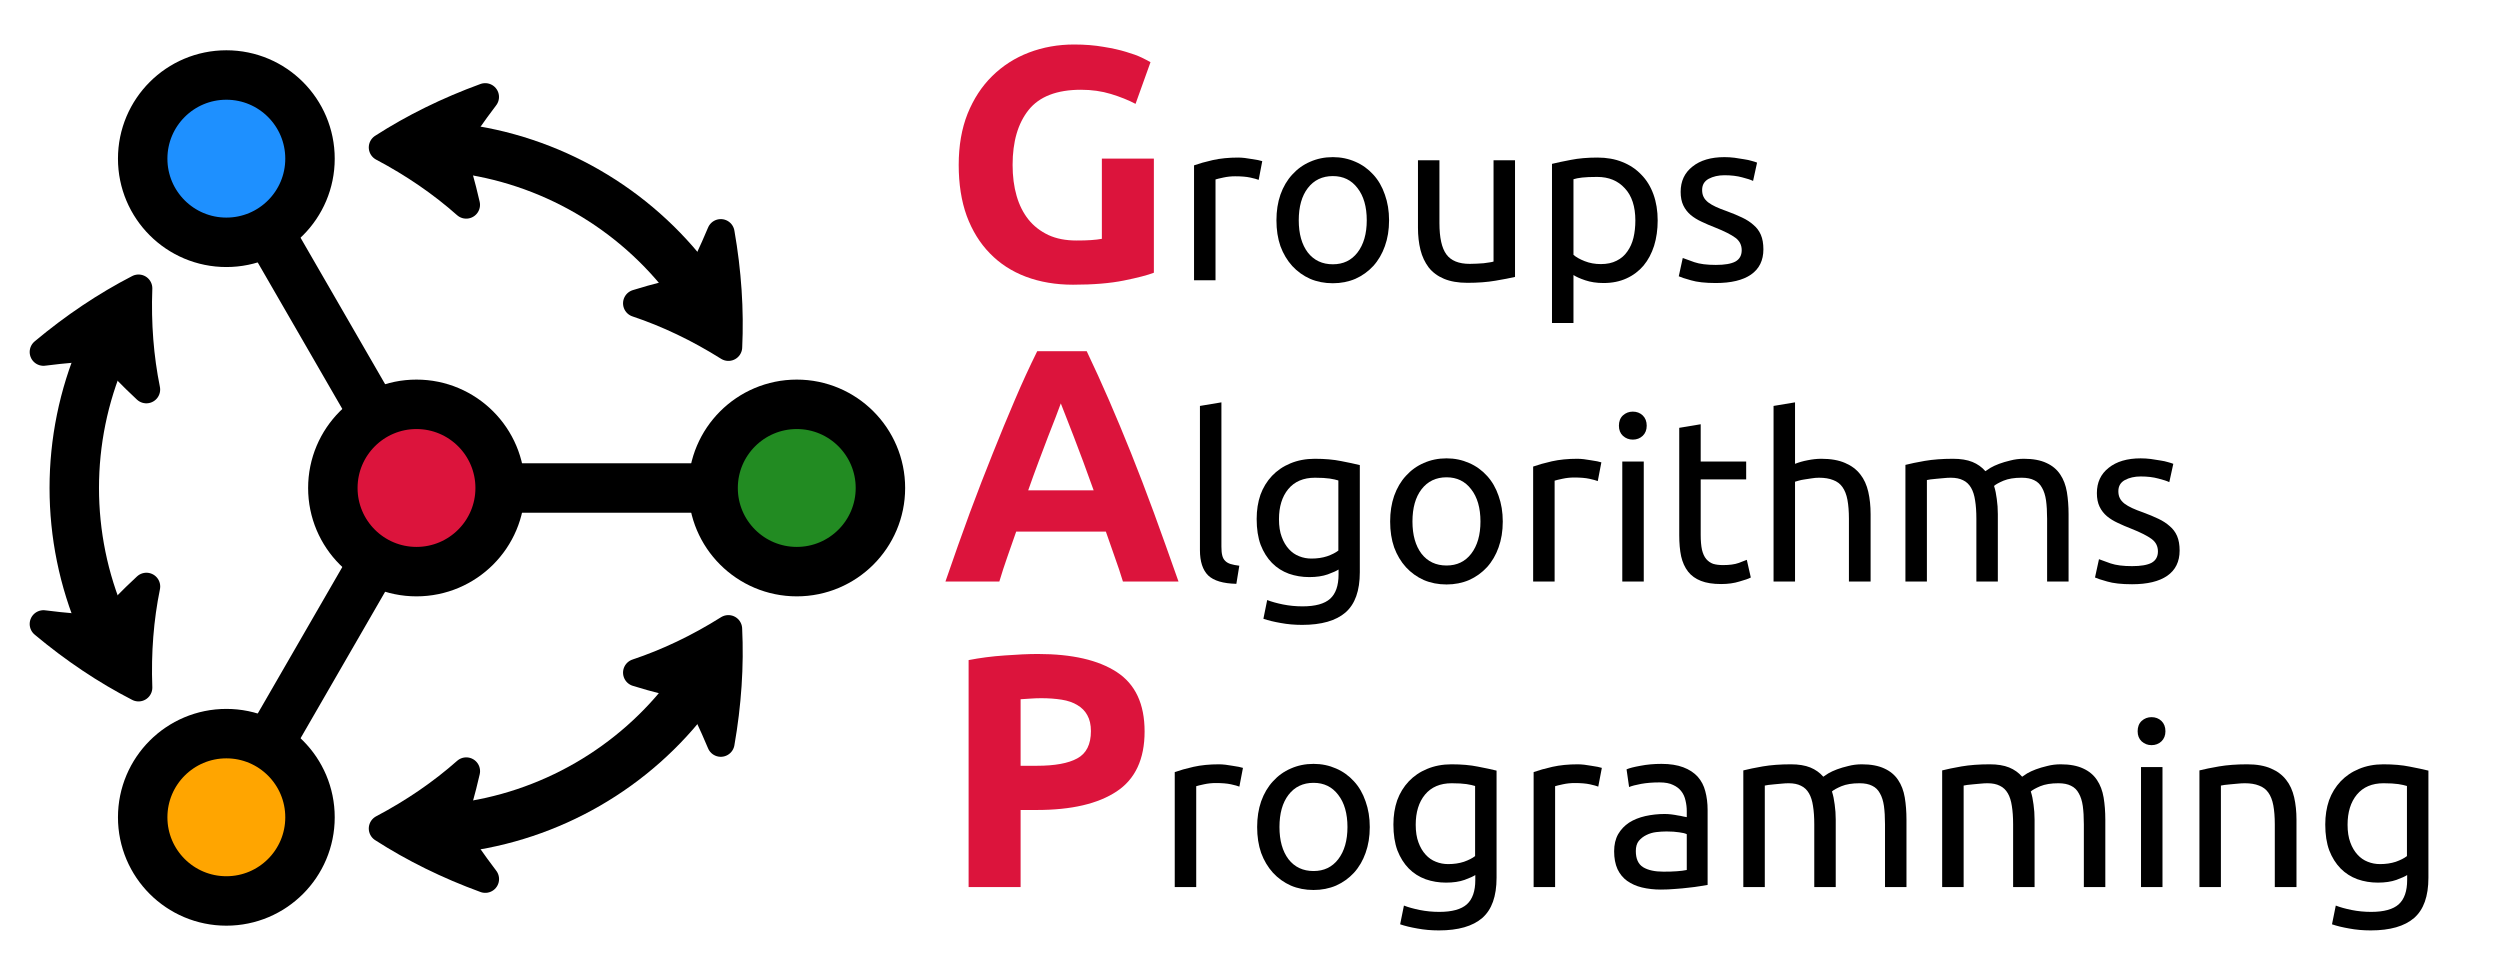
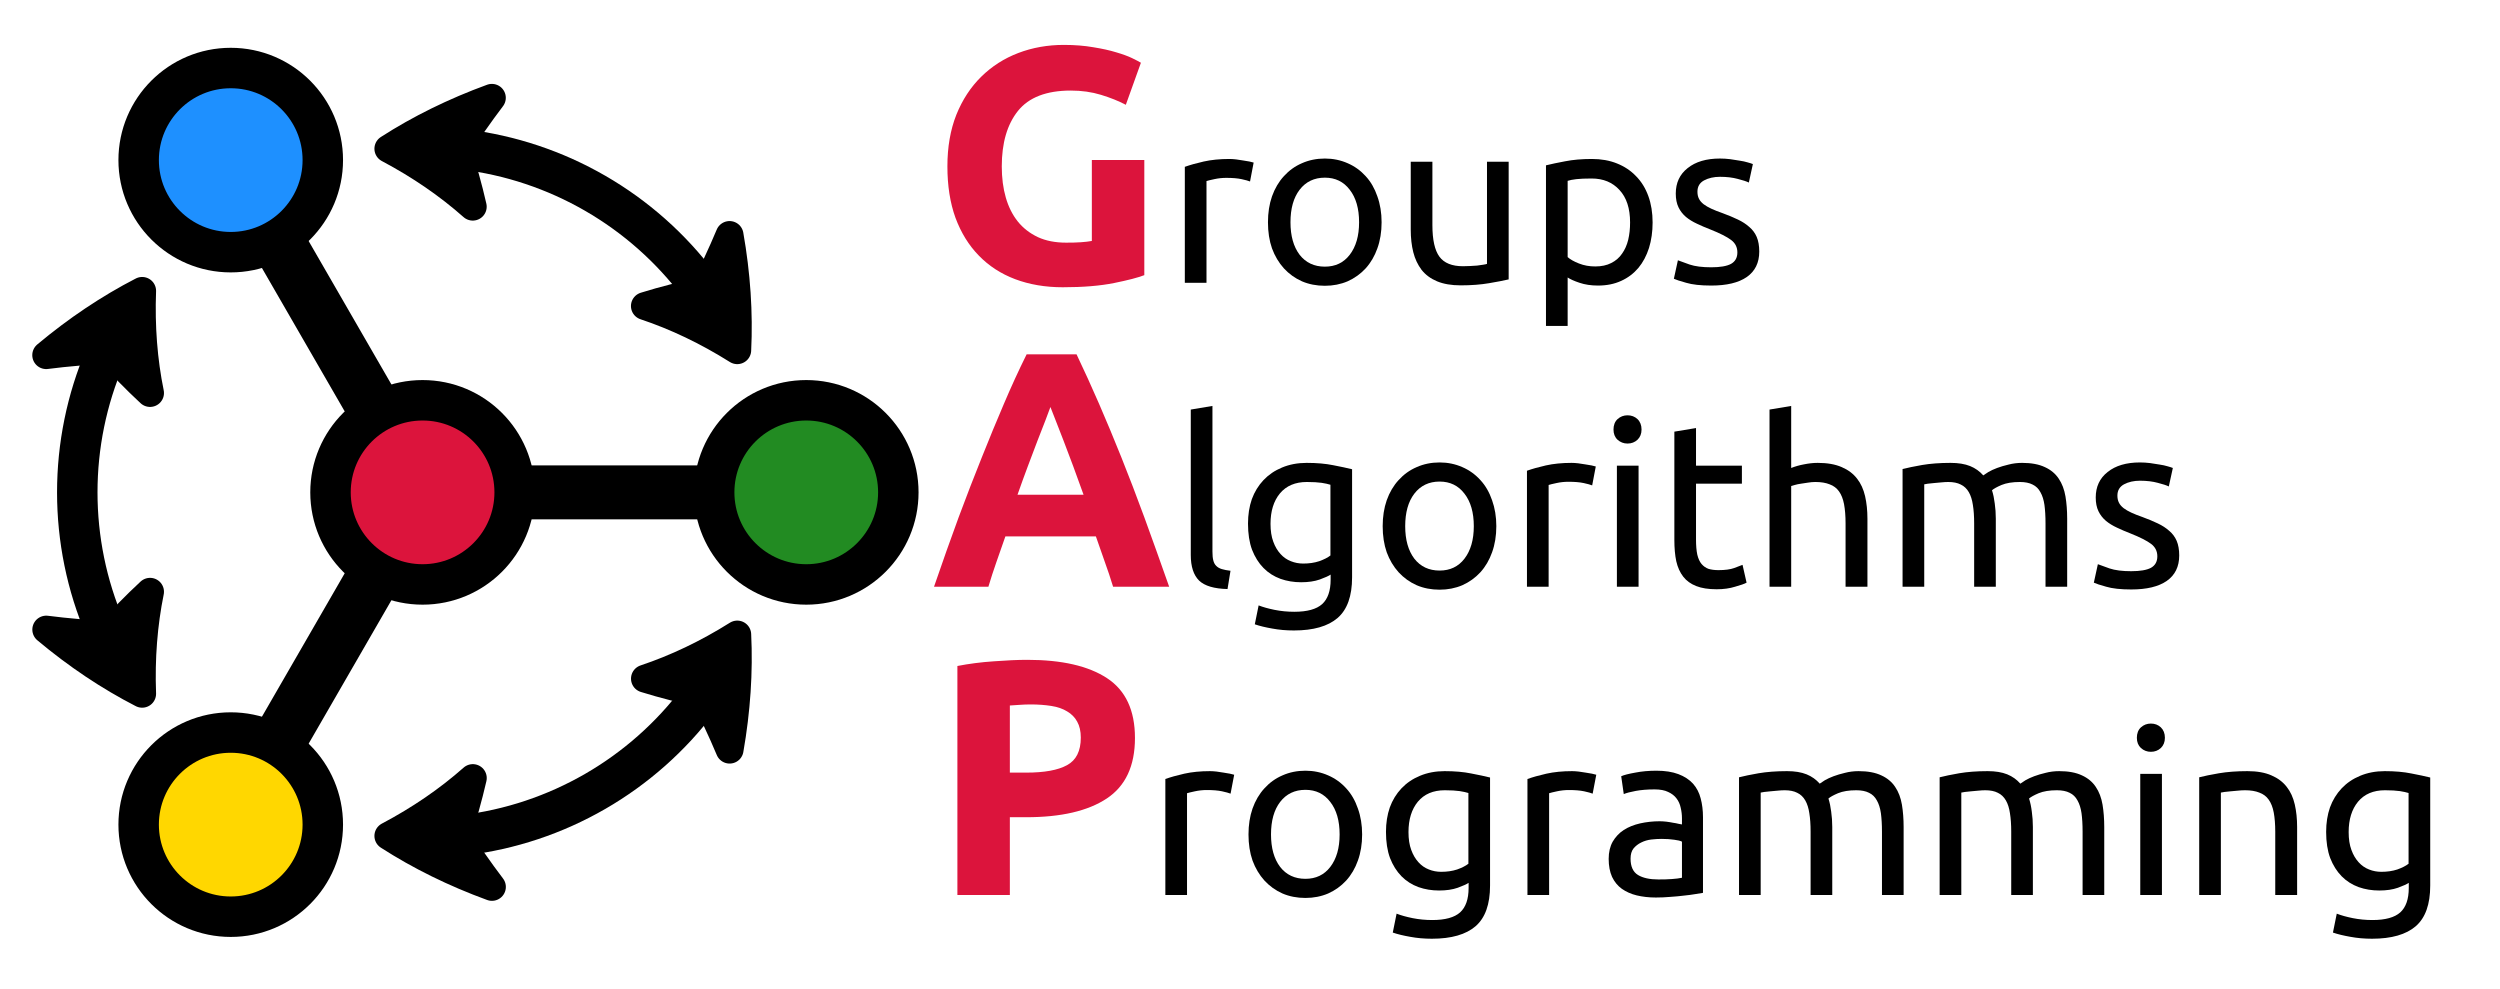
- <svg xmlns="http://www.w3.org/2000/svg" xmlns:xlink="http://www.w3.org/1999/xlink" width="185.547" height="72.681" viewBox="0 0 185.547 72.681">
+ <svg xmlns="http://www.w3.org/2000/svg" xmlns:xlink="http://www.w3.org/1999/xlink" width="183.903" height="72.681" viewBox="0 0 183.903 72.681">
  <defs>
    <g>
      <g id="glyph-0-0">
        <path d="M 10.312 -14.141 C 8.52 -14.141 7.223 -13.641 6.422 -12.641 C 5.629 -11.648 5.234 -10.289 5.234 -8.562 C 5.234 -7.719 5.332 -6.953 5.531 -6.266 C 5.727 -5.586 6.02 -5.004 6.406 -4.516 C 6.801 -4.023 7.297 -3.641 7.891 -3.359 C 8.484 -3.086 9.176 -2.953 9.969 -2.953 C 10.395 -2.953 10.758 -2.961 11.062 -2.984 C 11.363 -3.004 11.629 -3.035 11.859 -3.078 L 11.859 -9.031 L 15.719 -9.031 L 15.719 -0.562 C 15.258 -0.383 14.52 -0.191 13.5 0.016 C 12.477 0.223 11.219 0.328 9.719 0.328 C 8.438 0.328 7.27 0.129 6.219 -0.266 C 5.176 -0.66 4.285 -1.238 3.547 -2 C 2.805 -2.758 2.234 -3.688 1.828 -4.781 C 1.43 -5.883 1.234 -7.145 1.234 -8.562 C 1.234 -9.988 1.453 -11.254 1.891 -12.359 C 2.336 -13.461 2.945 -14.395 3.719 -15.156 C 4.5 -15.926 5.41 -16.508 6.453 -16.906 C 7.492 -17.301 8.609 -17.5 9.797 -17.5 C 10.598 -17.5 11.32 -17.441 11.969 -17.328 C 12.625 -17.223 13.188 -17.098 13.656 -16.953 C 14.125 -16.816 14.508 -16.676 14.812 -16.531 C 15.113 -16.383 15.332 -16.27 15.469 -16.188 L 14.359 -13.094 C 13.828 -13.375 13.219 -13.617 12.531 -13.828 C 11.852 -14.035 11.113 -14.141 10.312 -14.141 Z M 10.312 -14.141 " />
      </g>
      <g id="glyph-0-1">
        <path d="M 13.422 0 C 13.242 -0.594 13.039 -1.203 12.812 -1.828 C 12.594 -2.453 12.375 -3.078 12.156 -3.703 L 5.5 -3.703 C 5.289 -3.078 5.07 -2.453 4.844 -1.828 C 4.625 -1.203 4.426 -0.594 4.25 0 L 0.25 0 C 0.883 -1.844 1.488 -3.547 2.062 -5.109 C 2.645 -6.672 3.211 -8.141 3.766 -9.516 C 4.316 -10.898 4.859 -12.211 5.391 -13.453 C 5.922 -14.703 6.477 -15.914 7.062 -17.094 L 10.734 -17.094 C 11.297 -15.914 11.848 -14.703 12.391 -13.453 C 12.93 -12.211 13.477 -10.898 14.031 -9.516 C 14.582 -8.141 15.145 -6.672 15.719 -5.109 C 16.289 -3.547 16.898 -1.844 17.547 0 Z M 8.812 -13.219 C 8.727 -12.977 8.602 -12.645 8.438 -12.219 C 8.27 -11.789 8.078 -11.297 7.859 -10.734 C 7.648 -10.172 7.414 -9.551 7.156 -8.875 C 6.906 -8.207 6.648 -7.504 6.391 -6.766 L 11.25 -6.766 C 10.988 -7.504 10.734 -8.207 10.484 -8.875 C 10.234 -9.551 10 -10.172 9.781 -10.734 C 9.562 -11.297 9.367 -11.789 9.203 -12.219 C 9.035 -12.645 8.906 -12.977 8.812 -13.219 Z M 8.812 -13.219 " />
      </g>
      <g id="glyph-0-2">
        <path d="M 7.109 -17.297 C 9.648 -17.297 11.602 -16.848 12.969 -15.953 C 14.344 -15.055 15.031 -13.586 15.031 -11.547 C 15.031 -9.492 14.336 -8.008 12.953 -7.094 C 11.566 -6.176 9.594 -5.719 7.031 -5.719 L 5.828 -5.719 L 5.828 0 L 1.969 0 L 1.969 -16.844 C 2.812 -17.008 3.703 -17.125 4.641 -17.188 C 5.578 -17.258 6.398 -17.297 7.109 -17.297 Z M 7.359 -14.016 C 7.078 -14.016 6.801 -14.004 6.531 -13.984 C 6.258 -13.973 6.023 -13.957 5.828 -13.938 L 5.828 -9 L 7.031 -9 C 8.363 -9 9.363 -9.18 10.031 -9.547 C 10.707 -9.91 11.047 -10.586 11.047 -11.578 C 11.047 -12.047 10.957 -12.438 10.781 -12.75 C 10.613 -13.062 10.367 -13.312 10.047 -13.5 C 9.734 -13.695 9.344 -13.832 8.875 -13.906 C 8.414 -13.977 7.91 -14.016 7.359 -14.016 Z M 7.359 -14.016 " />
      </g>
      <g id="glyph-1-0">
        <path d="M 4.656 -9.109 C 4.801 -9.109 4.961 -9.098 5.141 -9.078 C 5.316 -9.055 5.488 -9.031 5.656 -9 C 5.82 -8.977 5.977 -8.953 6.125 -8.922 C 6.27 -8.891 6.375 -8.863 6.438 -8.844 L 6.172 -7.453 C 6.047 -7.504 5.836 -7.562 5.547 -7.625 C 5.254 -7.688 4.879 -7.719 4.422 -7.719 C 4.129 -7.719 3.836 -7.688 3.547 -7.625 C 3.254 -7.562 3.062 -7.516 2.969 -7.484 L 2.969 0 L 1.375 0 L 1.375 -8.531 C 1.75 -8.664 2.211 -8.797 2.766 -8.922 C 3.328 -9.047 3.957 -9.109 4.656 -9.109 Z M 4.656 -9.109 " />
      </g>
      <g id="glyph-1-1">
        <path d="M 9.234 -4.453 C 9.234 -3.742 9.129 -3.102 8.922 -2.531 C 8.723 -1.969 8.438 -1.477 8.062 -1.062 C 7.688 -0.656 7.242 -0.336 6.734 -0.109 C 6.223 0.109 5.664 0.219 5.062 0.219 C 4.445 0.219 3.883 0.109 3.375 -0.109 C 2.863 -0.336 2.422 -0.656 2.047 -1.062 C 1.672 -1.477 1.379 -1.969 1.172 -2.531 C 0.973 -3.102 0.875 -3.742 0.875 -4.453 C 0.875 -5.148 0.973 -5.785 1.172 -6.359 C 1.379 -6.941 1.672 -7.438 2.047 -7.844 C 2.422 -8.258 2.863 -8.578 3.375 -8.797 C 3.883 -9.023 4.445 -9.141 5.062 -9.141 C 5.664 -9.141 6.223 -9.023 6.734 -8.797 C 7.242 -8.578 7.688 -8.258 8.062 -7.844 C 8.438 -7.438 8.723 -6.941 8.922 -6.359 C 9.129 -5.785 9.234 -5.148 9.234 -4.453 Z M 7.578 -4.453 C 7.578 -5.461 7.348 -6.258 6.891 -6.844 C 6.441 -7.438 5.832 -7.734 5.062 -7.734 C 4.281 -7.734 3.66 -7.438 3.203 -6.844 C 2.754 -6.258 2.531 -5.461 2.531 -4.453 C 2.531 -3.453 2.754 -2.656 3.203 -2.062 C 3.66 -1.477 4.281 -1.188 5.062 -1.188 C 5.832 -1.188 6.441 -1.477 6.891 -2.062 C 7.348 -2.656 7.578 -3.453 7.578 -4.453 Z M 7.578 -4.453 " />
      </g>
      <g id="glyph-1-2">
        <path d="M 8.469 -0.25 C 8.102 -0.164 7.617 -0.07 7.016 0.031 C 6.422 0.133 5.727 0.188 4.938 0.188 C 4.25 0.188 3.672 0.086 3.203 -0.109 C 2.734 -0.305 2.352 -0.586 2.062 -0.953 C 1.781 -1.328 1.578 -1.758 1.453 -2.25 C 1.328 -2.75 1.266 -3.301 1.266 -3.906 L 1.266 -8.906 L 2.859 -8.906 L 2.859 -4.25 C 2.859 -3.164 3.031 -2.391 3.375 -1.922 C 3.719 -1.453 4.297 -1.219 5.109 -1.219 C 5.273 -1.219 5.445 -1.223 5.625 -1.234 C 5.812 -1.242 5.984 -1.254 6.141 -1.266 C 6.305 -1.285 6.453 -1.305 6.578 -1.328 C 6.711 -1.348 6.812 -1.367 6.875 -1.391 L 6.875 -8.906 L 8.469 -8.906 Z M 8.469 -0.25 " />
      </g>
      <g id="glyph-1-3">
        <path d="M 7.562 -4.438 C 7.562 -5.477 7.301 -6.273 6.781 -6.828 C 6.27 -7.391 5.586 -7.672 4.734 -7.672 C 4.254 -7.672 3.879 -7.656 3.609 -7.625 C 3.336 -7.594 3.125 -7.551 2.969 -7.5 L 2.969 -1.891 C 3.156 -1.723 3.43 -1.566 3.797 -1.422 C 4.172 -1.273 4.57 -1.203 5 -1.203 C 5.457 -1.203 5.848 -1.285 6.172 -1.453 C 6.504 -1.617 6.77 -1.848 6.969 -2.141 C 7.176 -2.43 7.328 -2.77 7.422 -3.156 C 7.516 -3.551 7.562 -3.977 7.562 -4.438 Z M 9.219 -4.438 C 9.219 -3.758 9.129 -3.133 8.953 -2.562 C 8.773 -2 8.516 -1.508 8.172 -1.094 C 7.828 -0.688 7.406 -0.367 6.906 -0.141 C 6.414 0.086 5.848 0.203 5.203 0.203 C 4.691 0.203 4.238 0.133 3.844 0 C 3.445 -0.133 3.156 -0.266 2.969 -0.391 L 2.969 3.172 L 1.375 3.172 L 1.375 -8.641 C 1.75 -8.734 2.219 -8.832 2.781 -8.938 C 3.352 -9.051 4.008 -9.109 4.75 -9.109 C 5.438 -9.109 6.051 -9 6.594 -8.781 C 7.145 -8.562 7.613 -8.25 8 -7.844 C 8.395 -7.445 8.695 -6.957 8.906 -6.375 C 9.113 -5.801 9.219 -5.156 9.219 -4.438 Z M 9.219 -4.438 " />
      </g>
      <g id="glyph-1-4">
        <path d="M 3.438 -1.141 C 4.094 -1.141 4.578 -1.223 4.891 -1.391 C 5.203 -1.566 5.359 -1.848 5.359 -2.234 C 5.359 -2.617 5.203 -2.926 4.891 -3.156 C 4.586 -3.383 4.082 -3.641 3.375 -3.922 C 3.031 -4.055 2.703 -4.195 2.391 -4.344 C 2.078 -4.488 1.805 -4.656 1.578 -4.844 C 1.348 -5.039 1.164 -5.273 1.031 -5.547 C 0.895 -5.828 0.828 -6.164 0.828 -6.562 C 0.828 -7.352 1.117 -7.977 1.703 -8.438 C 2.285 -8.906 3.078 -9.141 4.078 -9.141 C 4.328 -9.141 4.578 -9.125 4.828 -9.094 C 5.078 -9.062 5.312 -9.023 5.531 -8.984 C 5.75 -8.953 5.941 -8.91 6.109 -8.859 C 6.273 -8.816 6.406 -8.773 6.5 -8.734 L 6.203 -7.375 C 6.035 -7.457 5.766 -7.547 5.391 -7.641 C 5.023 -7.742 4.586 -7.797 4.078 -7.797 C 3.629 -7.797 3.238 -7.707 2.906 -7.531 C 2.582 -7.352 2.422 -7.078 2.422 -6.703 C 2.422 -6.504 2.457 -6.332 2.531 -6.188 C 2.602 -6.039 2.719 -5.906 2.875 -5.781 C 3.031 -5.664 3.219 -5.555 3.438 -5.453 C 3.664 -5.348 3.941 -5.238 4.266 -5.125 C 4.691 -4.969 5.066 -4.812 5.391 -4.656 C 5.723 -4.5 6.004 -4.316 6.234 -4.109 C 6.473 -3.91 6.656 -3.664 6.781 -3.375 C 6.906 -3.082 6.969 -2.723 6.969 -2.297 C 6.969 -1.473 6.66 -0.848 6.047 -0.422 C 5.441 -0.004 4.57 0.203 3.438 0.203 C 2.656 0.203 2.039 0.133 1.594 0 C 1.145 -0.125 0.844 -0.223 0.688 -0.297 L 0.984 -1.656 C 1.16 -1.594 1.445 -1.488 1.844 -1.344 C 2.25 -1.207 2.781 -1.141 3.438 -1.141 Z M 3.438 -1.141 " />
      </g>
      <g id="glyph-1-5">
        <path d="M 4.047 0.172 C 3.066 0.148 2.367 -0.055 1.953 -0.453 C 1.547 -0.859 1.344 -1.484 1.344 -2.328 L 1.344 -13.031 L 2.938 -13.297 L 2.938 -2.594 C 2.938 -2.32 2.957 -2.102 3 -1.938 C 3.039 -1.77 3.113 -1.633 3.219 -1.531 C 3.32 -1.426 3.457 -1.348 3.625 -1.297 C 3.801 -1.242 4.016 -1.203 4.266 -1.172 Z M 4.047 0.172 " />
      </g>
      <g id="glyph-1-6">
        <path d="M 6.953 -0.891 C 6.816 -0.797 6.551 -0.676 6.156 -0.531 C 5.77 -0.395 5.312 -0.328 4.781 -0.328 C 4.25 -0.328 3.742 -0.41 3.266 -0.578 C 2.785 -0.754 2.367 -1.02 2.016 -1.375 C 1.66 -1.738 1.379 -2.188 1.172 -2.719 C 0.973 -3.258 0.875 -3.898 0.875 -4.641 C 0.875 -5.297 0.969 -5.895 1.156 -6.438 C 1.352 -6.977 1.641 -7.445 2.016 -7.844 C 2.391 -8.238 2.844 -8.547 3.375 -8.766 C 3.914 -8.992 4.52 -9.109 5.188 -9.109 C 5.938 -9.109 6.586 -9.051 7.141 -8.938 C 7.691 -8.832 8.156 -8.734 8.531 -8.641 L 8.531 -0.688 C 8.531 0.688 8.176 1.68 7.469 2.297 C 6.758 2.91 5.688 3.219 4.25 3.219 C 3.688 3.219 3.156 3.172 2.656 3.078 C 2.164 2.992 1.738 2.891 1.375 2.766 L 1.656 1.375 C 1.977 1.5 2.367 1.609 2.828 1.703 C 3.297 1.797 3.781 1.844 4.281 1.844 C 5.227 1.844 5.91 1.656 6.328 1.281 C 6.742 0.906 6.953 0.305 6.953 -0.516 Z M 6.938 -7.5 C 6.781 -7.551 6.566 -7.598 6.297 -7.641 C 6.023 -7.68 5.66 -7.703 5.203 -7.703 C 4.348 -7.703 3.688 -7.422 3.219 -6.859 C 2.758 -6.297 2.531 -5.551 2.531 -4.625 C 2.531 -4.113 2.598 -3.676 2.734 -3.312 C 2.867 -2.945 3.047 -2.645 3.266 -2.406 C 3.484 -2.164 3.738 -1.988 4.031 -1.875 C 4.32 -1.758 4.625 -1.703 4.938 -1.703 C 5.363 -1.703 5.754 -1.758 6.109 -1.875 C 6.461 -2 6.738 -2.141 6.938 -2.297 Z M 6.938 -7.5 " />
      </g>
      <g id="glyph-1-7">
        <path d="M 2.969 0 L 1.375 0 L 1.375 -8.906 L 2.969 -8.906 Z M 2.156 -10.531 C 1.875 -10.531 1.629 -10.625 1.422 -10.812 C 1.223 -11 1.125 -11.25 1.125 -11.562 C 1.125 -11.883 1.223 -12.141 1.422 -12.328 C 1.629 -12.516 1.875 -12.609 2.156 -12.609 C 2.445 -12.609 2.691 -12.516 2.891 -12.328 C 3.086 -12.141 3.188 -11.883 3.188 -11.562 C 3.188 -11.25 3.086 -11 2.891 -10.812 C 2.691 -10.625 2.445 -10.531 2.156 -10.531 Z M 2.156 -10.531 " />
      </g>
      <g id="glyph-1-8">
        <path d="M 2.859 -8.906 L 6.234 -8.906 L 6.234 -7.578 L 2.859 -7.578 L 2.859 -3.469 C 2.859 -3.02 2.891 -2.648 2.953 -2.359 C 3.023 -2.066 3.129 -1.836 3.266 -1.672 C 3.41 -1.504 3.582 -1.383 3.781 -1.312 C 3.988 -1.25 4.234 -1.219 4.516 -1.219 C 4.992 -1.219 5.379 -1.27 5.672 -1.375 C 5.961 -1.488 6.164 -1.566 6.281 -1.609 L 6.578 -0.297 C 6.422 -0.211 6.141 -0.113 5.734 0 C 5.336 0.125 4.883 0.188 4.375 0.188 C 3.77 0.188 3.27 0.109 2.875 -0.047 C 2.477 -0.203 2.16 -0.43 1.922 -0.734 C 1.68 -1.047 1.508 -1.426 1.406 -1.875 C 1.312 -2.32 1.266 -2.844 1.266 -3.438 L 1.266 -11.406 L 2.859 -11.672 Z M 2.859 -8.906 " />
      </g>
      <g id="glyph-1-9">
        <path d="M 1.375 0 L 1.375 -13.031 L 2.969 -13.297 L 2.969 -8.734 C 3.258 -8.848 3.57 -8.938 3.906 -9 C 4.25 -9.07 4.586 -9.109 4.922 -9.109 C 5.629 -9.109 6.219 -9.004 6.688 -8.797 C 7.156 -8.598 7.531 -8.316 7.812 -7.953 C 8.094 -7.598 8.289 -7.164 8.406 -6.656 C 8.52 -6.156 8.578 -5.602 8.578 -5 L 8.578 0 L 6.969 0 L 6.969 -4.656 C 6.969 -5.207 6.93 -5.676 6.859 -6.062 C 6.785 -6.457 6.66 -6.773 6.484 -7.016 C 6.316 -7.254 6.086 -7.426 5.797 -7.531 C 5.516 -7.645 5.164 -7.703 4.75 -7.703 C 4.57 -7.703 4.391 -7.688 4.203 -7.656 C 4.023 -7.633 3.852 -7.609 3.688 -7.578 C 3.52 -7.555 3.367 -7.523 3.234 -7.484 C 3.109 -7.453 3.02 -7.426 2.969 -7.406 L 2.969 0 Z M 1.375 0 " />
      </g>
      <g id="glyph-1-10">
        <path d="M 1.375 -8.656 C 1.738 -8.75 2.219 -8.848 2.812 -8.953 C 3.414 -9.055 4.113 -9.109 4.906 -9.109 C 5.477 -9.109 5.957 -9.031 6.344 -8.875 C 6.727 -8.719 7.051 -8.488 7.312 -8.188 C 7.395 -8.25 7.52 -8.332 7.688 -8.438 C 7.863 -8.539 8.078 -8.641 8.328 -8.734 C 8.578 -8.828 8.859 -8.91 9.172 -8.984 C 9.484 -9.066 9.816 -9.109 10.172 -9.109 C 10.848 -9.109 11.406 -9.004 11.844 -8.797 C 12.281 -8.598 12.617 -8.316 12.859 -7.953 C 13.109 -7.586 13.273 -7.148 13.359 -6.641 C 13.441 -6.141 13.484 -5.594 13.484 -5 L 13.484 0 L 11.891 0 L 11.891 -4.656 C 11.891 -5.188 11.863 -5.641 11.812 -6.016 C 11.758 -6.391 11.66 -6.703 11.516 -6.953 C 11.379 -7.211 11.188 -7.398 10.938 -7.516 C 10.695 -7.641 10.383 -7.703 10 -7.703 C 9.457 -7.703 9.008 -7.629 8.656 -7.484 C 8.312 -7.336 8.078 -7.207 7.953 -7.094 C 8.047 -6.801 8.113 -6.477 8.156 -6.125 C 8.207 -5.77 8.234 -5.395 8.234 -5 L 8.234 0 L 6.641 0 L 6.641 -4.656 C 6.641 -5.188 6.609 -5.641 6.547 -6.016 C 6.492 -6.391 6.395 -6.703 6.25 -6.953 C 6.102 -7.211 5.906 -7.398 5.656 -7.516 C 5.414 -7.641 5.109 -7.703 4.734 -7.703 C 4.566 -7.703 4.391 -7.691 4.203 -7.672 C 4.023 -7.66 3.852 -7.645 3.688 -7.625 C 3.52 -7.613 3.367 -7.598 3.234 -7.578 C 3.098 -7.555 3.008 -7.539 2.969 -7.531 L 2.969 0 L 1.375 0 Z M 1.375 -8.656 " />
      </g>
      <g id="glyph-1-11">
        <path d="M 4.391 -1.141 C 4.766 -1.141 5.098 -1.148 5.391 -1.172 C 5.68 -1.191 5.926 -1.223 6.125 -1.266 L 6.125 -3.922 C 6.008 -3.984 5.82 -4.031 5.562 -4.062 C 5.301 -4.102 4.988 -4.125 4.625 -4.125 C 4.383 -4.125 4.129 -4.109 3.859 -4.078 C 3.598 -4.047 3.352 -3.973 3.125 -3.859 C 2.906 -3.754 2.719 -3.609 2.562 -3.422 C 2.414 -3.234 2.344 -2.984 2.344 -2.672 C 2.344 -2.098 2.523 -1.695 2.891 -1.469 C 3.254 -1.25 3.754 -1.141 4.391 -1.141 Z M 4.25 -9.141 C 4.883 -9.141 5.422 -9.055 5.859 -8.891 C 6.305 -8.723 6.664 -8.488 6.938 -8.188 C 7.207 -7.883 7.395 -7.523 7.5 -7.109 C 7.613 -6.691 7.672 -6.227 7.672 -5.719 L 7.672 -0.156 C 7.535 -0.133 7.344 -0.102 7.094 -0.062 C 6.852 -0.02 6.578 0.016 6.266 0.047 C 5.961 0.086 5.629 0.117 5.266 0.141 C 4.91 0.172 4.555 0.188 4.203 0.188 C 3.691 0.188 3.223 0.133 2.797 0.031 C 2.379 -0.07 2.016 -0.234 1.703 -0.453 C 1.398 -0.672 1.16 -0.961 0.984 -1.328 C 0.816 -1.703 0.734 -2.145 0.734 -2.656 C 0.734 -3.145 0.832 -3.566 1.031 -3.922 C 1.238 -4.273 1.508 -4.562 1.844 -4.781 C 2.188 -5 2.586 -5.16 3.047 -5.266 C 3.504 -5.367 3.984 -5.422 4.484 -5.422 C 4.648 -5.422 4.816 -5.41 4.984 -5.391 C 5.16 -5.367 5.32 -5.344 5.469 -5.312 C 5.625 -5.289 5.758 -5.266 5.875 -5.234 C 5.988 -5.211 6.07 -5.195 6.125 -5.188 L 6.125 -5.641 C 6.125 -5.898 6.094 -6.16 6.031 -6.422 C 5.977 -6.68 5.875 -6.91 5.719 -7.109 C 5.57 -7.305 5.367 -7.461 5.109 -7.578 C 4.859 -7.703 4.523 -7.766 4.109 -7.766 C 3.586 -7.766 3.129 -7.727 2.734 -7.656 C 2.336 -7.582 2.039 -7.504 1.844 -7.422 L 1.656 -8.734 C 1.863 -8.828 2.207 -8.914 2.688 -9 C 3.164 -9.094 3.688 -9.141 4.25 -9.141 Z M 4.25 -9.141 " />
      </g>
      <g id="glyph-1-12">
        <path d="M 1.375 -8.656 C 1.738 -8.75 2.223 -8.848 2.828 -8.953 C 3.43 -9.055 4.129 -9.109 4.922 -9.109 C 5.629 -9.109 6.219 -9.004 6.688 -8.797 C 7.156 -8.598 7.531 -8.316 7.812 -7.953 C 8.094 -7.598 8.289 -7.164 8.406 -6.656 C 8.52 -6.156 8.578 -5.602 8.578 -5 L 8.578 0 L 6.969 0 L 6.969 -4.656 C 6.969 -5.207 6.93 -5.676 6.859 -6.062 C 6.785 -6.457 6.66 -6.773 6.484 -7.016 C 6.316 -7.254 6.086 -7.426 5.797 -7.531 C 5.516 -7.645 5.164 -7.703 4.75 -7.703 C 4.57 -7.703 4.391 -7.691 4.203 -7.672 C 4.023 -7.66 3.852 -7.645 3.688 -7.625 C 3.52 -7.613 3.367 -7.598 3.234 -7.578 C 3.109 -7.555 3.02 -7.539 2.969 -7.531 L 2.969 0 L 1.375 0 Z M 1.375 -8.656 " />
      </g>
    </g>
    <clipPath id="clip-0">
-       <path clip-rule="nonzero" d="M 0.18 0 L 90 0 L 90 72.363 L 0.18 72.363 Z M 0.18 0 " />
+       <path clip-rule="nonzero" d="M 0.355 0 L 85 0 L 85 72.363 L 0.355 72.363 Z M 0.355 0 " />
    </clipPath>
    <clipPath id="clip-1">
-       <path clip-rule="nonzero" d="M 1 0 L 118 0 L 118 72.363 L 1 72.363 Z M 1 0 " />
+       <path clip-rule="nonzero" d="M 0.355 0 L 80 0 L 80 72.363 L 0.355 72.363 Z M 0.355 0 " />
    </clipPath>
    <clipPath id="clip-2">
-       <path clip-rule="nonzero" d="M 0.18 0 L 75 0 L 75 70 L 0.18 70 Z M 0.18 0 " />
+       <path clip-rule="nonzero" d="M 10 0 L 109 0 L 109 72.363 L 10 72.363 Z M 10 0 " />
    </clipPath>
    <clipPath id="clip-3">
-       <path clip-rule="nonzero" d="M 0.18 2 L 75 2 L 75 72.363 L 0.18 72.363 Z M 0.18 2 " />
+       <path clip-rule="nonzero" d="M 0.355 0 L 66 0 L 66 61 L 0.355 61 Z M 0.355 0 " />
    </clipPath>
    <clipPath id="clip-4">
-       <path clip-rule="nonzero" d="M 0.18 0 L 80 0 L 80 72.363 L 0.18 72.363 Z M 0.18 0 " />
+       <path clip-rule="nonzero" d="M 0.355 11 L 66 11 L 66 72.363 L 0.355 72.363 Z M 0.355 11 " />
    </clipPath>
    <clipPath id="clip-5">
-       <path clip-rule="nonzero" d="M 0.18 0 L 104 0 L 104 72.363 L 0.18 72.363 Z M 0.18 0 " />
+       <path clip-rule="nonzero" d="M 0.355 0 L 94 0 L 94 64 L 0.355 64 Z M 0.355 0 " />
    </clipPath>
    <clipPath id="clip-6">
-       <path clip-rule="nonzero" d="M 0.18 0 L 60 0 L 60 72.363 L 0.18 72.363 Z M 0.18 0 " />
+       <path clip-rule="nonzero" d="M 0.355 0 L 50 0 L 50 72.363 L 0.355 72.363 Z M 0.355 0 " />
    </clipPath>
    <clipPath id="clip-7">
-       <path clip-rule="nonzero" d="M 0.18 0 L 104 0 L 104 72.363 L 0.18 72.363 Z M 0.18 0 " />
+       <path clip-rule="nonzero" d="M 0.355 9 L 94 9 L 94 72.363 L 0.355 72.363 Z M 0.355 9 " />
    </clipPath>
  </defs>
-   <path fill-rule="nonzero" fill="rgb(86.4%, 7.999%, 23.499%)" fill-opacity="1" d="M 37.121 36.219 C 37.121 32.789 34.34 30.008 30.91 30.008 C 27.484 30.008 24.703 32.789 24.703 36.219 C 24.703 39.648 27.484 42.426 30.91 42.426 C 34.34 42.426 37.121 39.648 37.121 36.219 Z M 37.121 36.219 " />
+   <path fill="none" stroke-width="3.985" stroke-linecap="butt" stroke-linejoin="miter" stroke="rgb(0%, 0%, 0%)" stroke-opacity="1" stroke-miterlimit="10" d="M 5.67 -0.001 L 22.678 -0.001 " transform="matrix(0.99563, 0, 0, -0.99563, 31.08564, 36.21804)" />
  <g clip-path="url(#clip-0)">
-     <path fill="none" stroke-width="3.686" stroke-linecap="butt" stroke-linejoin="miter" stroke="rgb(0%, 0%, 0%)" stroke-opacity="1" stroke-miterlimit="10" d="M 6.236 -0.001 C 6.236 3.444 3.443 6.237 -0.002 6.237 C -3.443 6.237 -6.236 3.444 -6.236 -0.001 C -6.236 -3.445 -3.443 -6.235 -0.002 -6.235 C 3.443 -6.235 6.236 -3.445 6.236 -0.001 Z M 6.236 -0.001 " transform="matrix(0.99563, 0, 0, -0.99563, 30.91201, 36.21804)" />
+     <path fill="none" stroke-width="3.985" stroke-linecap="butt" stroke-linejoin="miter" stroke="rgb(0%, 0%, 0%)" stroke-opacity="1" stroke-miterlimit="10" d="M -2.836 4.911 L -11.338 19.64 " transform="matrix(0.99563, 0, 0, -0.99563, 31.08564, 36.21804)" />
+     <path fill="none" stroke-width="3.985" stroke-linecap="butt" stroke-linejoin="miter" stroke="rgb(0%, 0%, 0%)" stroke-opacity="1" stroke-miterlimit="10" d="M -2.836 -4.909 L -11.338 -19.641 " transform="matrix(0.99563, 0, 0, -0.99563, 31.08564, 36.21804)" />
  </g>
-   <path fill-rule="nonzero" fill="rgb(13.199%, 54.5%, 13.199%)" fill-opacity="1" d="M 65.344 36.219 C 65.344 32.789 62.562 30.008 59.137 30.008 C 55.707 30.008 52.926 32.789 52.926 36.219 C 52.926 39.648 55.707 42.426 59.137 42.426 C 62.562 42.426 65.344 39.648 65.344 36.219 Z M 65.344 36.219 " />
+   <path fill-rule="nonzero" fill="rgb(86.4%, 7.999%, 23.499%)" fill-opacity="1" d="M 37.859 36.219 C 37.859 32.477 34.828 29.445 31.086 29.445 C 27.344 29.445 24.312 32.477 24.312 36.219 C 24.312 39.957 27.344 42.992 31.086 42.992 C 34.828 42.992 37.859 39.957 37.859 36.219 Z M 37.859 36.219 " />
  <g clip-path="url(#clip-1)">
-     <path fill="none" stroke-width="3.686" stroke-linecap="butt" stroke-linejoin="miter" stroke="rgb(0%, 0%, 0%)" stroke-opacity="1" stroke-miterlimit="10" d="M 34.583 -0.001 C 34.583 3.444 31.789 6.237 28.349 6.237 C 24.904 6.237 22.11 3.444 22.11 -0.001 C 22.11 -3.445 24.904 -6.235 28.349 -6.235 C 31.789 -6.235 34.583 -3.445 34.583 -0.001 Z M 34.583 -0.001 " transform="matrix(0.99563, 0, 0, -0.99563, 30.91201, 36.21804)" />
+     <path fill="none" stroke-width="2.989" stroke-linecap="butt" stroke-linejoin="miter" stroke="rgb(0%, 0%, 0%)" stroke-opacity="1" stroke-miterlimit="10" d="M 6.803 -0.001 C 6.803 3.758 3.759 6.802 0 6.802 C -3.758 6.802 -6.803 3.758 -6.803 -0.001 C -6.803 -3.755 -3.758 -6.804 0 -6.804 C 3.759 -6.804 6.803 -3.755 6.803 -0.001 Z M 6.803 -0.001 " transform="matrix(0.99563, 0, 0, -0.99563, 31.08564, 36.21804)" />
  </g>
-   <path fill-rule="nonzero" fill="rgb(11.6%, 56.499%, 100%)" fill-opacity="1" d="M 23.008 11.777 C 23.008 8.348 20.23 5.566 16.801 5.566 C 13.371 5.566 10.59 8.348 10.59 11.777 C 10.59 15.207 13.371 17.984 16.801 17.984 C 20.23 17.984 23.008 15.207 23.008 11.777 Z M 23.008 11.777 " />
+   <path fill-rule="nonzero" fill="rgb(13.199%, 54.5%, 13.199%)" fill-opacity="1" d="M 66.082 36.219 C 66.082 32.477 63.051 29.445 59.309 29.445 C 55.566 29.445 52.535 32.477 52.535 36.219 C 52.535 39.957 55.566 42.992 59.309 42.992 C 63.051 42.992 66.082 39.957 66.082 36.219 Z M 66.082 36.219 " />
  <g clip-path="url(#clip-2)">
-     <path fill="none" stroke-width="3.686" stroke-linecap="butt" stroke-linejoin="miter" stroke="rgb(0%, 0%, 0%)" stroke-opacity="1" stroke-miterlimit="10" d="M -7.939 24.548 C -7.939 27.993 -10.728 30.786 -14.173 30.786 C -17.618 30.786 -20.411 27.993 -20.411 24.548 C -20.411 21.103 -17.618 18.314 -14.173 18.314 C -10.728 18.314 -7.939 21.103 -7.939 24.548 Z M -7.939 24.548 " transform="matrix(0.99563, 0, 0, -0.99563, 30.91201, 36.21804)" />
+     <path fill="none" stroke-width="2.989" stroke-linecap="butt" stroke-linejoin="miter" stroke="rgb(0%, 0%, 0%)" stroke-opacity="1" stroke-miterlimit="10" d="M 35.15 -0.001 C 35.15 3.758 32.105 6.802 28.347 6.802 C 24.588 6.802 21.544 3.758 21.544 -0.001 C 21.544 -3.755 24.588 -6.804 28.347 -6.804 C 32.105 -6.804 35.15 -3.755 35.15 -0.001 Z M 35.15 -0.001 " transform="matrix(0.99563, 0, 0, -0.99563, 31.08564, 36.21804)" />
  </g>
-   <path fill-rule="nonzero" fill="rgb(100%, 64.799%, 0%)" fill-opacity="1" d="M 23.008 60.66 C 23.008 57.23 20.23 54.449 16.801 54.449 C 13.371 54.449 10.59 57.23 10.59 60.66 C 10.59 64.09 13.371 66.867 16.801 66.867 C 20.23 66.867 23.008 64.09 23.008 60.66 Z M 23.008 60.66 " />
+   <path fill-rule="nonzero" fill="rgb(11.6%, 56.499%, 100%)" fill-opacity="1" d="M 23.746 11.777 C 23.746 8.035 20.715 5.004 16.973 5.004 C 13.234 5.004 10.199 8.035 10.199 11.777 C 10.199 15.516 13.234 18.551 16.973 18.551 C 20.715 18.551 23.746 15.516 23.746 11.777 Z M 23.746 11.777 " />
  <g clip-path="url(#clip-3)">
-     <path fill="none" stroke-width="3.686" stroke-linecap="butt" stroke-linejoin="miter" stroke="rgb(0%, 0%, 0%)" stroke-opacity="1" stroke-miterlimit="10" d="M -7.939 -24.549 C -7.939 -21.105 -10.728 -18.311 -14.173 -18.311 C -17.618 -18.311 -20.411 -21.105 -20.411 -24.549 C -20.411 -27.994 -17.618 -30.784 -14.173 -30.784 C -10.728 -30.784 -7.939 -27.994 -7.939 -24.549 Z M -7.939 -24.549 " transform="matrix(0.99563, 0, 0, -0.99563, 30.91201, 36.21804)" />
+     <path fill="none" stroke-width="2.989" stroke-linecap="butt" stroke-linejoin="miter" stroke="rgb(0%, 0%, 0%)" stroke-opacity="1" stroke-miterlimit="10" d="M -7.372 24.548 C -7.372 28.307 -10.416 31.351 -14.175 31.351 C -17.93 31.351 -20.978 28.307 -20.978 24.548 C -20.978 20.793 -17.93 17.745 -14.175 17.745 C -10.416 17.745 -7.372 20.793 -7.372 24.548 Z M -7.372 24.548 " transform="matrix(0.99563, 0, 0, -0.99563, 31.08564, 36.21804)" />
  </g>
-   <path fill="none" stroke-width="3.686" stroke-linecap="butt" stroke-linejoin="miter" stroke="rgb(0%, 0%, 0%)" stroke-opacity="1" stroke-miterlimit="10" d="M 5.667 -0.001 L 22.679 -0.001 " transform="matrix(0.99563, 0, 0, -0.99563, 30.91201, 36.21804)" />
+   <path fill-rule="nonzero" fill="rgb(100%, 84.399%, 0%)" fill-opacity="1" d="M 23.746 60.66 C 23.746 56.918 20.715 53.887 16.973 53.887 C 13.234 53.887 10.199 56.918 10.199 60.66 C 10.199 64.402 13.234 67.434 16.973 67.434 C 20.715 67.434 23.746 64.402 23.746 60.66 Z M 23.746 60.66 " />
  <g clip-path="url(#clip-4)">
-     <path fill="none" stroke-width="3.686" stroke-linecap="butt" stroke-linejoin="miter" stroke="rgb(0%, 0%, 0%)" stroke-opacity="1" stroke-miterlimit="10" d="M -2.835 4.911 L -11.34 19.64 " transform="matrix(0.99563, 0, 0, -0.99563, 30.91201, 36.21804)" />
-     <path fill="none" stroke-width="3.686" stroke-linecap="butt" stroke-linejoin="miter" stroke="rgb(0%, 0%, 0%)" stroke-opacity="1" stroke-miterlimit="10" d="M -2.835 -4.909 L -11.34 -19.641 " transform="matrix(0.99563, 0, 0, -0.99563, 30.91201, 36.21804)" />
+     <path fill="none" stroke-width="2.989" stroke-linecap="butt" stroke-linejoin="miter" stroke="rgb(0%, 0%, 0%)" stroke-opacity="1" stroke-miterlimit="10" d="M -7.372 -24.549 C -7.372 -20.791 -10.416 -17.746 -14.175 -17.746 C -17.93 -17.746 -20.978 -20.791 -20.978 -24.549 C -20.978 -28.308 -17.93 -31.353 -14.175 -31.353 C -10.416 -31.353 -7.372 -28.308 -7.372 -24.549 Z M -7.372 -24.549 " transform="matrix(0.99563, 0, 0, -0.99563, 31.08564, 36.21804)" />
  </g>
  <g clip-path="url(#clip-5)">
-     <path fill="none" stroke-width="3.686" stroke-linecap="butt" stroke-linejoin="miter" stroke="rgb(0%, 0%, 0%)" stroke-opacity="1" stroke-miterlimit="10" d="M 20.431 15.285 C 16.253 20.868 9.944 24.513 3.019 25.337 " transform="matrix(0.99563, 0, 0, -0.99563, 30.91201, 36.21804)" />
+     <path fill="none" stroke-width="2.989" stroke-linecap="butt" stroke-linejoin="miter" stroke="rgb(0%, 0%, 0%)" stroke-opacity="1" stroke-miterlimit="10" d="M 20.429 15.285 C 16.255 20.868 9.942 24.513 3.017 25.337 " transform="matrix(0.99563, 0, 0, -0.99563, 31.08564, 36.21804)" />
  </g>
-   <path fill-rule="nonzero" fill="rgb(0%, 0%, 0%)" fill-opacity="1" stroke-width="2.057" stroke-linecap="butt" stroke-linejoin="round" stroke="rgb(0%, 0%, 0%)" stroke-opacity="1" stroke-miterlimit="10" d="M 23.252 10.502 C 23.382 13.249 23.193 16.105 22.683 19.016 C 22.087 17.592 21.436 16.207 20.733 14.869 C 19.266 14.567 17.83 14.202 16.425 13.766 C 18.721 13.001 21.012 11.907 23.252 10.502 Z M 23.252 10.502 " transform="matrix(0.99563, 0, 0, -0.99563, 30.91201, 36.21804)" />
-   <path fill-rule="nonzero" fill="rgb(0%, 0%, 0%)" fill-opacity="1" stroke-width="2.057" stroke-linecap="butt" stroke-linejoin="round" stroke="rgb(0%, 0%, 0%)" stroke-opacity="1" stroke-miterlimit="10" d="M -2.529 25.388 C -0.194 24.152 1.897 22.712 3.706 21.107 C 3.38 22.539 2.98 23.967 2.509 25.391 C 3.317 26.671 4.188 27.922 5.122 29.15 C 2.348 28.138 -0.218 26.875 -2.529 25.388 Z M -2.529 25.388 " transform="matrix(0.99563, 0, 0, -0.99563, 30.91201, 36.21804)" />
+   <path fill-rule="nonzero" fill="rgb(0%, 0%, 0%)" fill-opacity="1" stroke-width="2.057" stroke-linecap="butt" stroke-linejoin="round" stroke="rgb(0%, 0%, 0%)" stroke-opacity="1" stroke-miterlimit="10" d="M 23.25 10.502 C 23.384 13.249 23.195 16.105 22.681 19.016 C 22.085 17.592 21.438 16.207 20.735 14.869 C 19.268 14.567 17.828 14.202 16.424 13.766 C 18.723 13.001 21.014 11.907 23.25 10.502 Z M 23.25 10.502 " transform="matrix(0.99563, 0, 0, -0.99563, 31.08564, 36.21804)" />
+   <path fill-rule="nonzero" fill="rgb(0%, 0%, 0%)" fill-opacity="1" stroke-width="2.057" stroke-linecap="butt" stroke-linejoin="round" stroke="rgb(0%, 0%, 0%)" stroke-opacity="1" stroke-miterlimit="10" d="M -2.53 25.388 C -0.196 24.152 1.895 22.712 3.708 21.107 C 3.382 22.539 2.982 23.967 2.507 25.391 C 3.316 26.671 4.19 27.922 5.12 29.15 C 2.35 28.138 -0.219 26.875 -2.53 25.388 Z M -2.53 25.388 " transform="matrix(0.99563, 0, 0, -0.99563, 31.08564, 36.21804)" />
  <g clip-path="url(#clip-6)">
-     <path fill="none" stroke-width="3.686" stroke-linecap="butt" stroke-linejoin="miter" stroke="rgb(0%, 0%, 0%)" stroke-opacity="1" stroke-miterlimit="10" d="M -23.452 10.051 C -26.198 3.644 -26.198 -3.646 -23.452 -10.052 " transform="matrix(0.99563, 0, 0, -0.99563, 30.91201, 36.21804)" />
+     <path fill="none" stroke-width="2.989" stroke-linecap="butt" stroke-linejoin="miter" stroke="rgb(0%, 0%, 0%)" stroke-opacity="1" stroke-miterlimit="10" d="M -23.45 10.051 C -26.2 3.644 -26.2 -3.646 -23.45 -10.052 " transform="matrix(0.99563, 0, 0, -0.99563, 31.08564, 36.21804)" />
  </g>
-   <path fill-rule="nonzero" fill="rgb(0%, 0%, 0%)" fill-opacity="1" stroke-width="2.057" stroke-linecap="butt" stroke-linejoin="round" stroke="rgb(0%, 0%, 0%)" stroke-opacity="1" stroke-miterlimit="10" d="M -20.721 14.885 C -23.166 13.625 -25.543 12.032 -27.807 10.137 C -26.277 10.334 -24.755 10.459 -23.244 10.522 C -22.248 9.4 -21.212 8.34 -20.137 7.34 C -20.619 9.714 -20.819 12.244 -20.721 14.885 Z M -20.721 14.885 " transform="matrix(0.99563, 0, 0, -0.99563, 30.91201, 36.21804)" />
-   <path fill-rule="nonzero" fill="rgb(0%, 0%, 0%)" fill-opacity="1" stroke-width="2.057" stroke-linecap="butt" stroke-linejoin="round" stroke="rgb(0%, 0%, 0%)" stroke-opacity="1" stroke-miterlimit="10" d="M -20.721 -14.882 C -20.819 -12.246 -20.619 -9.715 -20.133 -7.345 C -21.212 -8.342 -22.248 -9.401 -23.244 -10.523 C -24.755 -10.464 -26.277 -10.335 -27.807 -10.139 C -25.543 -12.034 -23.166 -13.627 -20.721 -14.882 Z M -20.721 -14.882 " transform="matrix(0.99563, 0, 0, -0.99563, 30.91201, 36.21804)" />
+   <path fill-rule="nonzero" fill="rgb(0%, 0%, 0%)" fill-opacity="1" stroke-width="2.057" stroke-linecap="butt" stroke-linejoin="round" stroke="rgb(0%, 0%, 0%)" stroke-opacity="1" stroke-miterlimit="10" d="M -20.719 14.885 C -23.163 13.625 -25.545 12.032 -27.809 10.137 C -26.279 10.334 -24.756 10.459 -23.242 10.522 C -22.249 9.4 -21.213 8.34 -20.135 7.34 C -20.621 9.714 -20.817 12.244 -20.719 14.885 Z M -20.719 14.885 " transform="matrix(0.99563, 0, 0, -0.99563, 31.08564, 36.21804)" />
+   <path fill-rule="nonzero" fill="rgb(0%, 0%, 0%)" fill-opacity="1" stroke-width="2.057" stroke-linecap="butt" stroke-linejoin="round" stroke="rgb(0%, 0%, 0%)" stroke-opacity="1" stroke-miterlimit="10" d="M -20.719 -14.882 C -20.817 -12.246 -20.617 -9.715 -20.135 -7.345 C -21.21 -8.342 -22.249 -9.401 -23.242 -10.523 C -24.756 -10.464 -26.279 -10.335 -27.805 -10.139 C -25.545 -12.034 -23.163 -13.627 -20.719 -14.882 Z M -20.719 -14.882 " transform="matrix(0.99563, 0, 0, -0.99563, 31.08564, 36.21804)" />
  <g clip-path="url(#clip-7)">
-     <path fill="none" stroke-width="3.686" stroke-linecap="butt" stroke-linejoin="miter" stroke="rgb(0%, 0%, 0%)" stroke-opacity="1" stroke-miterlimit="10" d="M 3.019 -25.334 C 9.944 -24.51 16.257 -20.865 20.431 -15.282 " transform="matrix(0.99563, 0, 0, -0.99563, 30.91201, 36.21804)" />
+     <path fill="none" stroke-width="2.989" stroke-linecap="butt" stroke-linejoin="miter" stroke="rgb(0%, 0%, 0%)" stroke-opacity="1" stroke-miterlimit="10" d="M 3.021 -25.334 C 9.946 -24.51 16.255 -20.865 20.433 -15.282 " transform="matrix(0.99563, 0, 0, -0.99563, 31.08564, 36.21804)" />
  </g>
-   <path fill-rule="nonzero" fill="rgb(0%, 0%, 0%)" fill-opacity="1" stroke-width="2.057" stroke-linecap="butt" stroke-linejoin="round" stroke="rgb(0%, 0%, 0%)" stroke-opacity="1" stroke-miterlimit="10" d="M -2.529 -25.385 C -0.218 -26.872 2.348 -28.139 5.126 -29.152 C 4.192 -27.924 3.317 -26.668 2.509 -25.389 C 2.984 -23.969 3.384 -22.541 3.71 -21.109 C 1.897 -22.713 -0.194 -24.153 -2.529 -25.385 Z M -2.529 -25.385 " transform="matrix(0.99563, 0, 0, -0.99563, 30.91201, 36.21804)" />
-   <path fill-rule="nonzero" fill="rgb(0%, 0%, 0%)" fill-opacity="1" stroke-width="2.057" stroke-linecap="butt" stroke-linejoin="round" stroke="rgb(0%, 0%, 0%)" stroke-opacity="1" stroke-miterlimit="10" d="M 23.248 -10.504 C 21.016 -11.908 18.721 -12.999 16.425 -13.764 C 17.83 -14.199 19.266 -14.564 20.733 -14.866 C 21.439 -16.208 22.087 -17.589 22.683 -19.01 C 23.193 -16.102 23.382 -13.246 23.248 -10.504 Z M 23.248 -10.504 " transform="matrix(0.99563, 0, 0, -0.99563, 30.91201, 36.21804)" />
+   <path fill-rule="nonzero" fill="rgb(0%, 0%, 0%)" fill-opacity="1" stroke-width="2.057" stroke-linecap="butt" stroke-linejoin="round" stroke="rgb(0%, 0%, 0%)" stroke-opacity="1" stroke-miterlimit="10" d="M -2.53 -25.385 C -0.219 -26.872 2.35 -28.139 5.124 -29.152 C 4.19 -27.924 3.319 -26.668 2.511 -25.389 C 2.982 -23.969 3.382 -22.541 3.712 -21.109 C 1.899 -22.713 -0.196 -24.153 -2.53 -25.385 Z M -2.53 -25.385 " transform="matrix(0.99563, 0, 0, -0.99563, 31.08564, 36.21804)" />
+   <path fill-rule="nonzero" fill="rgb(0%, 0%, 0%)" fill-opacity="1" stroke-width="2.057" stroke-linecap="butt" stroke-linejoin="round" stroke="rgb(0%, 0%, 0%)" stroke-opacity="1" stroke-miterlimit="10" d="M 23.25 -10.504 C 21.014 -11.908 18.723 -12.999 16.428 -13.764 C 17.828 -14.199 19.268 -14.564 20.735 -14.866 C 21.438 -16.208 22.089 -17.589 22.685 -19.01 C 23.195 -16.102 23.384 -13.246 23.25 -10.504 Z M 23.25 -10.504 " transform="matrix(0.99563, 0, 0, -0.99563, 31.08564, 36.21804)" />
  <g fill="rgb(86.4%, 7.999%, 23.499%)" fill-opacity="1">
-     <use xlink:href="#glyph-0-0" x="69.92" y="20.803" />
+     <use xlink:href="#glyph-0-0" x="68.458" y="20.803" />
  </g>
  <g fill="rgb(0%, 0%, 0%)" fill-opacity="1">
-     <use xlink:href="#glyph-1-0" x="87.245" y="20.803" />
-     <use xlink:href="#glyph-1-1" x="93.861" y="20.803" />
-     <use xlink:href="#glyph-1-2" x="103.974" y="20.803" />
-     <use xlink:href="#glyph-1-3" x="113.812" y="20.803" />
-     <use xlink:href="#glyph-1-4" x="123.908" y="20.803" />
+     <use xlink:href="#glyph-1-0" x="85.782" y="20.803" />
+     <use xlink:href="#glyph-1-1" x="92.398" y="20.803" />
+     <use xlink:href="#glyph-1-2" x="102.51" y="20.803" />
+     <use xlink:href="#glyph-1-3" x="112.349" y="20.803" />
+     <use xlink:href="#glyph-1-4" x="122.444" y="20.803" />
  </g>
  <g fill="rgb(86.4%, 7.999%, 23.499%)" fill-opacity="1">
-     <use xlink:href="#glyph-0-1" x="69.92" y="43.159" />
+     <use xlink:href="#glyph-0-1" x="68.458" y="43.159" />
  </g>
  <g fill="rgb(0%, 0%, 0%)" fill-opacity="1">
-     <use xlink:href="#glyph-1-5" x="87.714" y="43.159" />
-     <use xlink:href="#glyph-1-6" x="92.393" y="43.159" />
-     <use xlink:href="#glyph-1-1" x="102.3" y="43.159" />
-     <use xlink:href="#glyph-1-0" x="112.413" y="43.159" />
-     <use xlink:href="#glyph-1-7" x="119.029" y="43.159" />
-     <use xlink:href="#glyph-1-8" x="123.365" y="43.159" />
-     <use xlink:href="#glyph-1-9" x="130.256" y="43.159" />
-     <use xlink:href="#glyph-1-10" x="140.043" y="43.159" />
-     <use xlink:href="#glyph-1-4" x="154.8" y="43.159" />
+     <use xlink:href="#glyph-1-5" x="86.251" y="43.159" />
+     <use xlink:href="#glyph-1-6" x="90.93" y="43.159" />
+     <use xlink:href="#glyph-1-1" x="100.837" y="43.159" />
+     <use xlink:href="#glyph-1-0" x="110.95" y="43.159" />
+     <use xlink:href="#glyph-1-7" x="117.566" y="43.159" />
+     <use xlink:href="#glyph-1-8" x="121.902" y="43.159" />
+     <use xlink:href="#glyph-1-9" x="128.793" y="43.159" />
+     <use xlink:href="#glyph-1-10" x="138.58" y="43.159" />
+     <use xlink:href="#glyph-1-4" x="153.337" y="43.159" />
  </g>
  <g fill="rgb(86.4%, 7.999%, 23.499%)" fill-opacity="1">
-     <use xlink:href="#glyph-0-2" x="69.92" y="65.835" />
+     <use xlink:href="#glyph-0-2" x="68.458" y="65.835" />
  </g>
  <g fill="rgb(0%, 0%, 0%)" fill-opacity="1">
-     <use xlink:href="#glyph-1-0" x="85.813" y="65.835" />
-     <use xlink:href="#glyph-1-1" x="92.429" y="65.835" />
-     <use xlink:href="#glyph-1-6" x="102.542" y="65.835" />
-     <use xlink:href="#glyph-1-0" x="112.449" y="65.835" />
-     <use xlink:href="#glyph-1-11" x="119.065" y="65.835" />
-     <use xlink:href="#glyph-1-10" x="128.012" y="65.835" />
-     <use xlink:href="#glyph-1-10" x="142.77" y="65.835" />
-     <use xlink:href="#glyph-1-7" x="157.528" y="65.835" />
-     <use xlink:href="#glyph-1-12" x="161.864" y="65.835" />
-     <use xlink:href="#glyph-1-6" x="171.703" y="65.835" />
+     <use xlink:href="#glyph-1-0" x="84.35" y="65.835" />
+     <use xlink:href="#glyph-1-1" x="90.966" y="65.835" />
+     <use xlink:href="#glyph-1-6" x="101.079" y="65.835" />
+     <use xlink:href="#glyph-1-0" x="110.986" y="65.835" />
+     <use xlink:href="#glyph-1-11" x="117.602" y="65.835" />
+     <use xlink:href="#glyph-1-10" x="126.549" y="65.835" />
+     <use xlink:href="#glyph-1-10" x="141.307" y="65.835" />
+     <use xlink:href="#glyph-1-7" x="156.065" y="65.835" />
+     <use xlink:href="#glyph-1-12" x="160.401" y="65.835" />
+     <use xlink:href="#glyph-1-6" x="170.239" y="65.835" />
  </g>
</svg>
